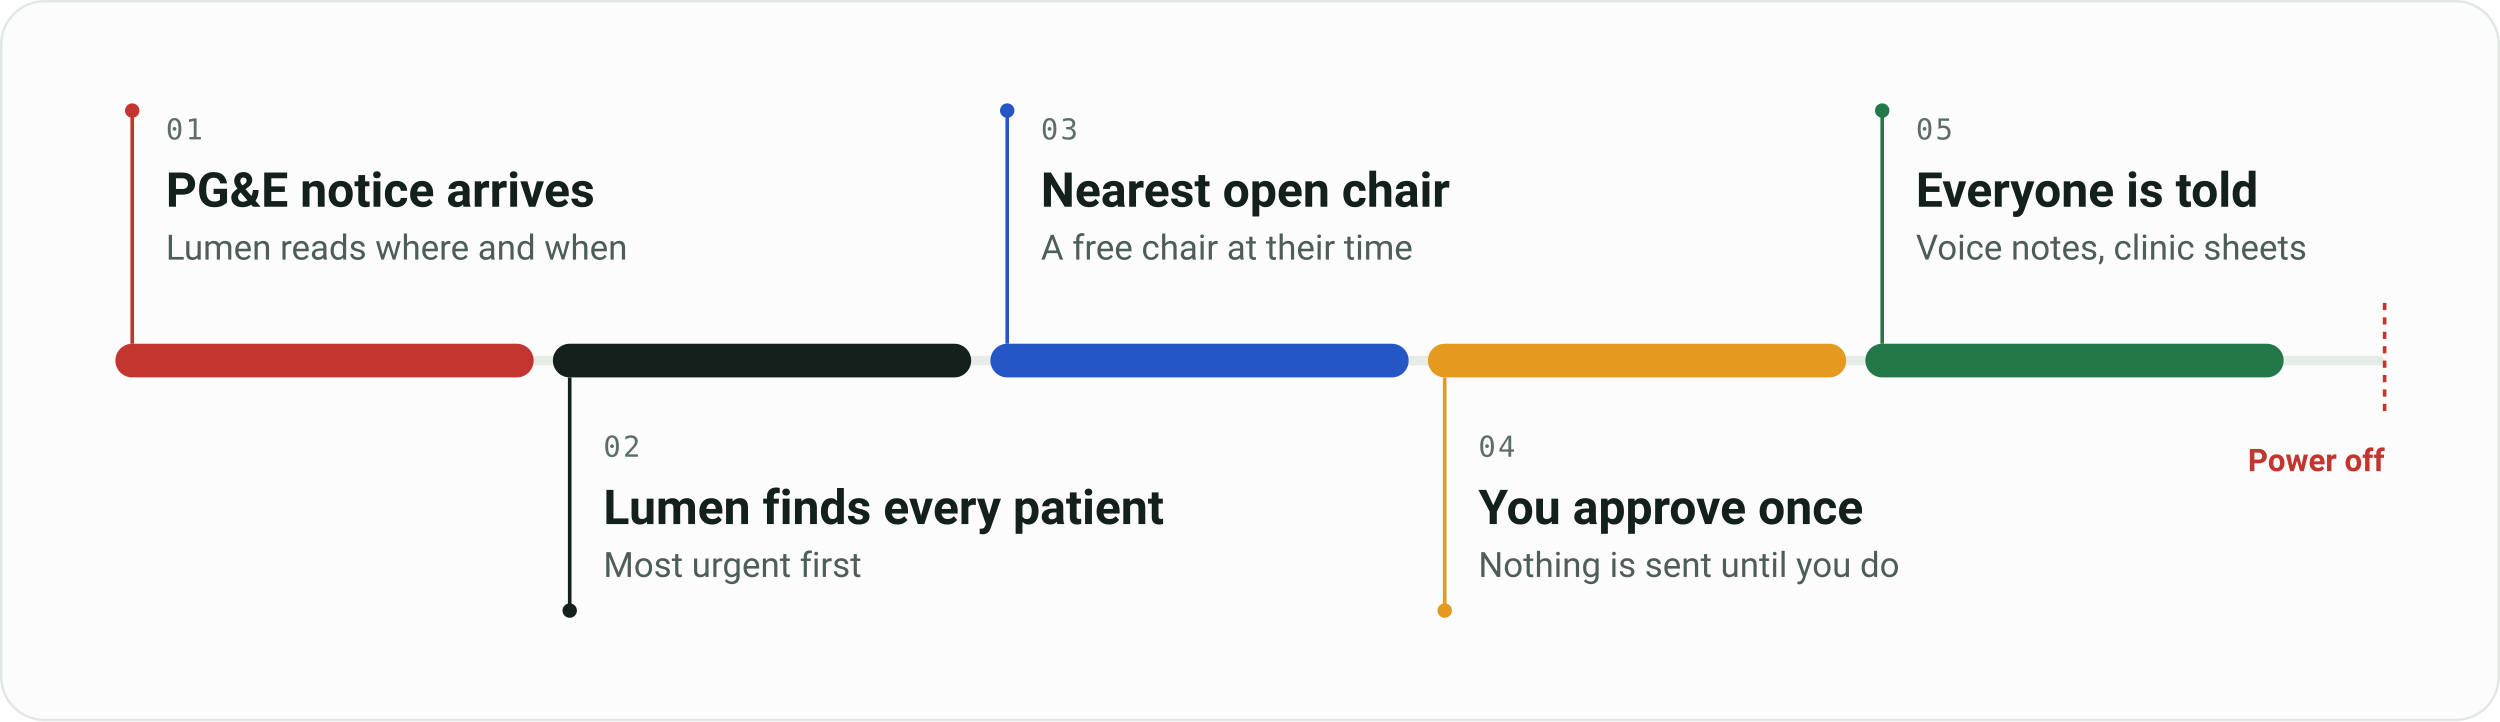
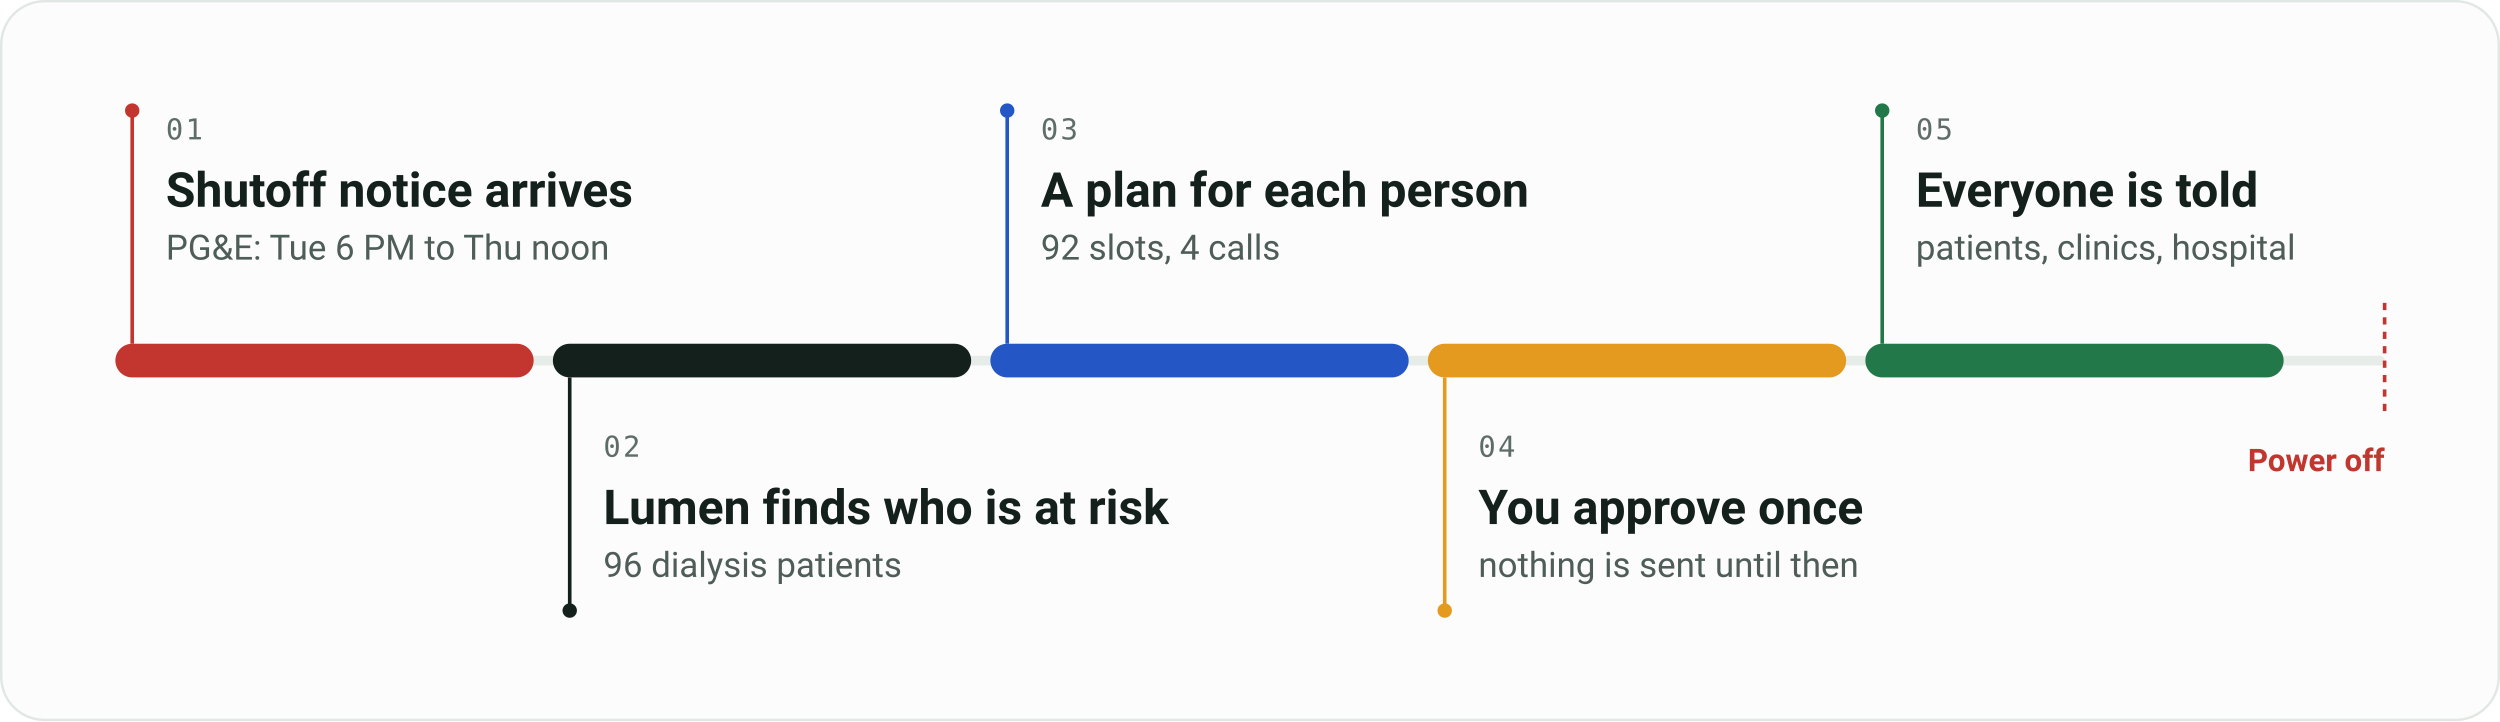
<svg xmlns="http://www.w3.org/2000/svg" width="1040" height="300" viewBox="0 0 1040 300" role="img" aria-labelledby="hw-title hw-desc">
  <style>
    .card { fill: #FBFCFB; stroke: #E1E7E3; }
    .track { fill: #E6ECE8; }
    .red { fill: #C2362F; } .amber { fill: #E39A1E; } .blue { fill: #2457C5; } .ink { fill: #13201C; } .green { fill: #23784A; }
    .stem { stroke-width: 1.5; }
    .n { font: 500 12px 'Atkinson Hyperlegible Mono', ui-monospace, SFMono-Regular, Menlo, Consolas, monospace; letter-spacing: .08em; fill: #5E6D67; }
    .t { font: 700 20px 'Atkinson Hyperlegible Next', 'Atkinson Hyperlegible', system-ui, -apple-system, 'Segoe UI', Roboto, Helvetica, Arial, sans-serif; fill: #13201C; }
    .s { font: 400 14.5px 'Atkinson Hyperlegible Next', 'Atkinson Hyperlegible', system-ui, -apple-system, 'Segoe UI', Roboto, Helvetica, Arial, sans-serif; fill: #4E5D57; }
    .off { font: 700 13px 'Atkinson Hyperlegible Next', 'Atkinson Hyperlegible', system-ui, -apple-system, 'Segoe UI', Roboto, Helvetica, Arial, sans-serif; fill: #C2362F; }
  </style>
  <rect class="card" x="0.5" y="0.5" width="1039" height="299" rx="18" />
  <rect class="track" x="48" y="148" width="944" height="4" rx="2" />
  <line x1="992" y1="126" x2="992" y2="174" stroke="#C2362F" stroke-width="1.5" stroke-dasharray="3 3" />
  <text class="off" x="992" y="196" text-anchor="end">Power off</text>
  <rect class="red" x="48" y="143" width="174" height="14" rx="7" />
  <line class="stem" x1="55" y1="143" x2="55" y2="46" stroke="#C2362F" />
  <circle class="red" cx="55" cy="46" r="3" />
  <text class="n" x="69" y="58">01</text>
-   <text class="t" x="69" y="86">PG&amp;E notice arrives</text>
-   <text class="s" x="69" y="108">Lumen reads where and when</text>
+   <text class="t" x="69" y="86">Shutoff notice arrives</text>
+   <text class="s" x="69" y="108">PG&amp;E: Tue 6 PM to Thu noon</text>
  <rect class="ink" x="230" y="143" width="174" height="14" rx="7" />
  <line class="stem" x1="237" y1="157" x2="237" y2="254" stroke="#13201C" />
  <circle class="ink" cx="237" cy="254" r="3" />
  <text class="n" x="251" y="190">02</text>
-   <text class="t" x="251" y="218">Lumen finds every patient</text>
-   <text class="s" x="251" y="240">Most urgent first</text>
+   <text class="t" x="251" y="218">Lumen finds who is at risk</text>
+   <text class="s" x="251" y="240">96 dialysis patients</text>
  <rect class="blue" x="412" y="143" width="174" height="14" rx="7" />
  <line class="stem" x1="419" y1="143" x2="419" y2="46" stroke="#2457C5" />
  <circle class="blue" cx="419" cy="46" r="3" />
  <text class="n" x="433" y="58">03</text>
-   <text class="t" x="433" y="86">Nearest open chair</text>
-   <text class="s" x="433" y="108">A free chair at their time</text>
+   <text class="t" x="433" y="86">A plan for each person</text>
+   <text class="s" x="433" y="108">92 slots, 4 calls</text>
  <rect class="amber" x="594" y="143" width="174" height="14" rx="7" />
  <line class="stem" x1="601" y1="157" x2="601" y2="254" stroke="#E39A1E" />
  <circle class="amber" cx="601" cy="254" r="3" />
  <text class="n" x="615" y="190">04</text>
  <text class="t" x="615" y="218">You approve once</text>
-   <text class="s" x="615" y="240">Nothing is sent until you do</text>
+   <text class="s" x="615" y="240">nothing is sent until then</text>
  <rect class="green" x="776" y="143" width="174" height="14" rx="7" />
  <line class="stem" x1="783" y1="143" x2="783" y2="46" stroke="#23784A" />
  <circle class="green" cx="783" cy="46" r="3" />
  <text class="n" x="797" y="58">05</text>
  <text class="t" x="797" y="86">Everyone is told</text>
-   <text class="s" x="797" y="108">Voice notes, clinic sheets</text>
+   <text class="s" x="797" y="108">patients, clinics, hospital</text>
</svg>
